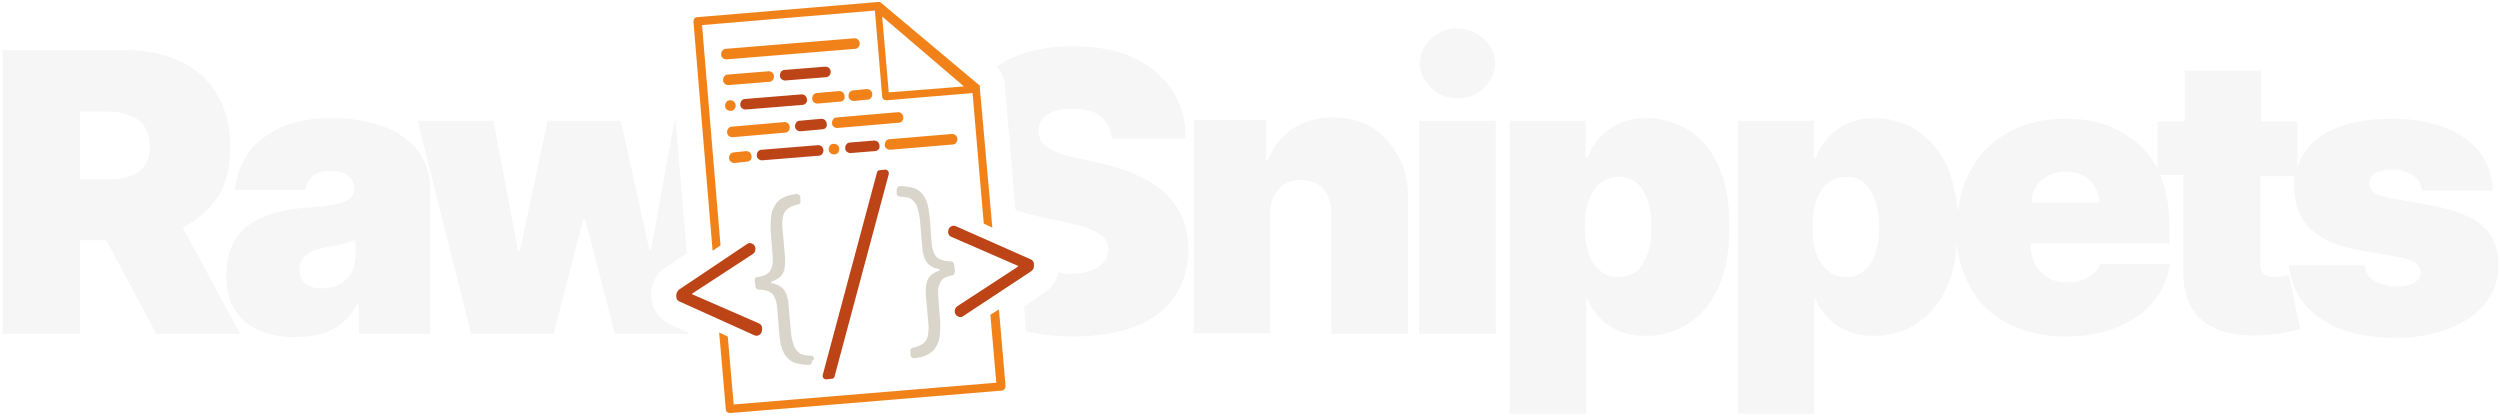
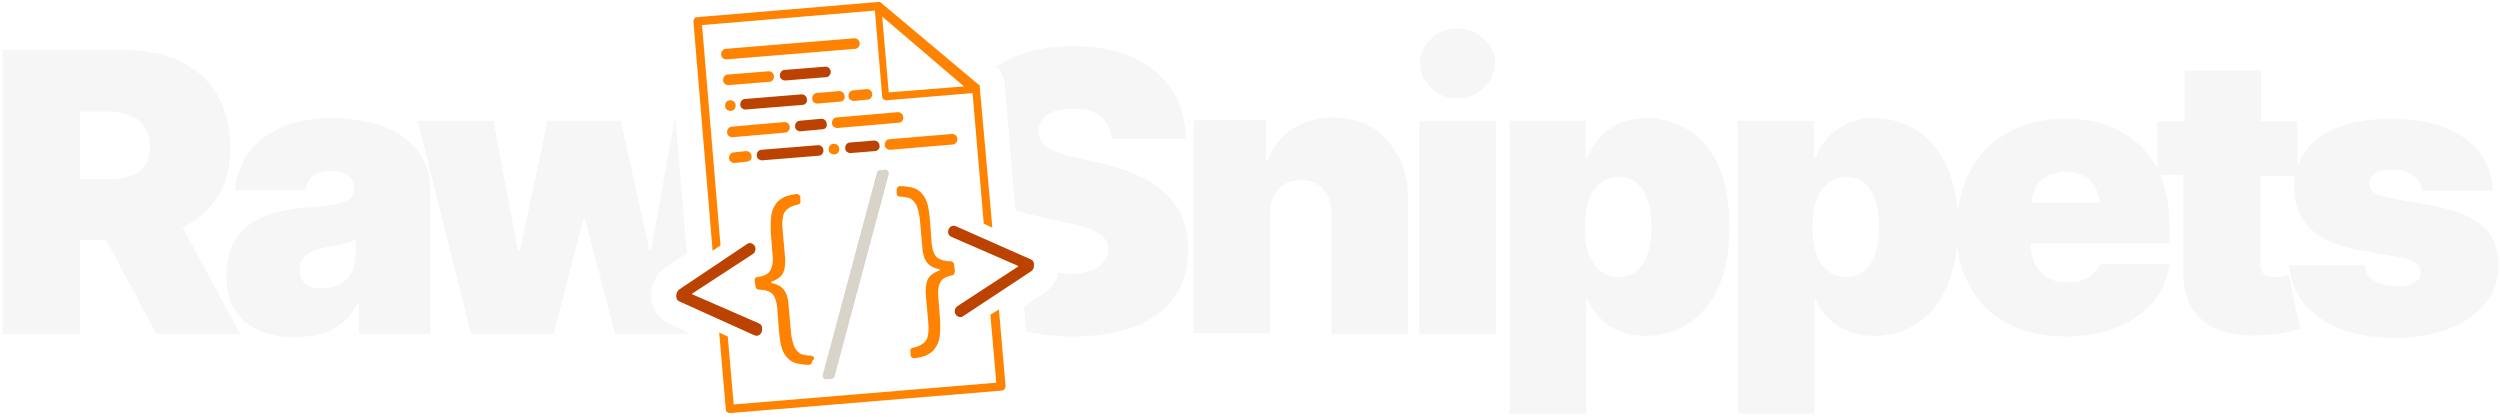
<svg xmlns="http://www.w3.org/2000/svg" viewBox="0 0 378.9 63.1" xml:space="preserve">
  <g fill="#f6f6f6">
    <path d="M61.3 20.9c-1.3-1-2.8-1.7-4.7-2.2-1.8-.5-3.9-.8-6.2-.8-3.2 0-5.9.5-8 1.5-2.1 1-3.8 2.3-4.9 4s-1.7 3.5-1.9 5.4h10.7c.1-1 .6-1.7 1.2-2.2.7-.5 1.6-.7 2.7-.7 1 0 1.8.2 2.5.7.6.4 1 1.1 1 1.9v.1c0 .6-.2 1.1-.7 1.5s-1.3.7-2.4.9c-1.1.2-2.6.4-4.4.5-1.7.1-3.2.4-4.7.8-1.4.4-2.7 1-3.8 1.8-1.1.8-1.9 1.8-2.5 3.1s-.9 2.8-.9 4.5c0 2.1.4 3.9 1.3 5.3s2.1 2.4 3.7 3.1c1.6.7 3.4 1 5.5 1a16 16 0 0 0 3.9-.5c1.2-.3 2.2-.9 3.1-1.6.9-.7 1.7-1.7 2.3-2.9h.3v4.5h10.8V28.5c0-1.5-.3-2.9-1-4.2-.6-1.3-1.6-2.4-2.9-3.4zm-7.5 18.2c0 1-.2 1.8-.7 2.5-.5.7-1.1 1.2-1.9 1.6-.8.4-1.6.5-2.5.5-1 0-1.8-.2-2.4-.7-.6-.5-.9-1.2-.9-2.1 0-.6.1-1.1.4-1.5.3-.5.7-.8 1.3-1.2.6-.3 1.3-.5 2.2-.7.5-.1.9-.1 1.3-.2l1.2-.3c.4-.1.7-.2 1.1-.3.3-.1.7-.2 1-.4v2.8zM220.9 14.9c1.6 0 2.9-.5 4-1.6s1.7-2.3 1.7-3.7-.6-2.7-1.7-3.7-2.5-1.6-4-1.6c-1.6 0-2.9.5-4 1.6-1.1 1-1.7 2.3-1.7 3.7s.6 2.7 1.7 3.7c1.1 1.1 2.4 1.6 4 1.6z" />
    <path d="M32.9 30c1.4-2.1 2-4.7 2-7.8 0-3.1-.7-5.7-2-7.9s-3.2-3.9-5.6-5c-2.4-1.2-5.2-1.7-8.4-1.7H.4v43h11.7V36.4h4l7.6 14.2h12.7l-8.7-16.1c2.1-1.1 3.9-2.6 5.2-4.5zm-11-4.9c-.5.8-1.3 1.3-2.2 1.6-1 .3-2.1.5-3.5.5h-4.1V16.9h4.1c1.4 0 2.5.2 3.5.6s1.7.9 2.2 1.7c.5.8.8 1.8.8 3s-.2 2.2-.8 2.9zM101.5 49.1c-1.6-.7-2.6-2.2-2.8-3.9v-.3c-.1-1.7.7-3.4 2.1-4.3l3.4-2.3h-.1l-1.7-20h-.2l-3.5 19.5h-.3l-4.3-19.5H83L78.8 38h-.3l-3.7-19.7H63.3l8.1 32.3h12.5l4.5-17.3h.3l4.5 17.3h11.4l-3.1-1.5zM176.9 29.6c-1.1-1.1-2.5-2.1-4.2-2.9-1.7-.8-3.7-1.5-6.1-2l-3.5-.8c-1-.2-1.9-.4-2.6-.7-.7-.3-1.4-.6-1.8-.9-.5-.3-.8-.7-1-1.1-.2-.4-.3-.9-.3-1.4 0-.6.2-1.2.6-1.7.4-.5.9-.9 1.7-1.2.8-.3 1.7-.4 3-.4 1.9 0 3.3.4 4.2 1.2.9.8 1.5 1.9 1.6 3.3h11.2c0-2.8-.7-5.3-2.1-7.4-1.4-2.1-3.3-3.7-5.9-4.9S166 7 162.5 7c-3.4 0-6.4.6-9 1.7-.9.4-1.7.9-2.5 1.4.2.1.3.3.4.4l.1.2c.2.2.3.4.3.6l.1.1c.1.2.2.5.3.7v.1c.1.2.1.5.1.7v.1l1.6 18.8c1.1.4 2.2.7 3.4 1l4.3.9c1.6.4 2.9.7 3.8 1.1.9.4 1.6.8 2 1.3.4.5.6 1.1.6 1.7 0 .7-.2 1.3-.7 1.9-.4.5-1.1 1-1.9 1.3-.8.3-1.9.5-3.1.5-.7 0-1.3-.1-1.9-.2-.2 1.2-1 2.3-2 3l-3.3 2.2h.1l.3 3.7c2.1.5 4.5.8 7.1.8 3.6 0 6.8-.5 9.4-1.5 2.6-1 4.6-2.5 6-4.5 1.4-2 2.1-4.4 2.1-7.2 0-1.6-.3-3.2-.8-4.5-.5-1.4-1.3-2.6-2.4-3.7zM255.7 19.6c-1.9-1.1-4-1.7-6.1-1.7-1.6 0-3 .3-4.2.8-1.2.6-2.2 1.3-3 2.2-.8.9-1.4 1.9-1.8 3h-.3v-5.6h-11.5v44.4h11.6V45.3h.2c.4 1.1 1.1 2.1 1.9 2.9.8.9 1.8 1.5 3 2s2.5.7 4 .7c2.3 0 4.4-.6 6.3-1.8 1.9-1.2 3.5-3 4.6-5.5 1.2-2.5 1.7-5.5 1.7-9.3 0-3.9-.6-7.1-1.8-9.5-1.1-2.3-2.7-4.1-4.6-5.2zm-6 18.9c-.4 1.1-1 2-1.7 2.6-.7.6-1.7.9-2.7.9-1.1 0-2-.3-2.7-.9-.8-.6-1.4-1.5-1.8-2.6-.4-1.1-.6-2.5-.6-4.1 0-1.6.2-3 .6-4.1.4-1.1 1-2 1.8-2.6.8-.6 1.7-.9 2.7-.9 1.1 0 2 .3 2.7.9.8.6 1.3 1.5 1.7 2.6s.6 2.5.6 4.1-.2 3-.6 4.1zM376.2 34.2c-1.6-1.4-4.1-2.4-7.4-3l-6.6-1.2c-1.2-.2-2.1-.5-2.5-.9-.4-.4-.6-.8-.6-1.3 0-.7.3-1.2 1-1.6.7-.4 1.6-.5 2.6-.5.8 0 1.5.1 2.1.4.6.3 1.2.6 1.6 1.1.4.5.6 1 .7 1.7h10.7c-.1-3.4-1.6-6.1-4.3-8s-6.4-2.9-11-2.9c-3.1 0-5.7.4-7.9 1.2-2.2.8-3.9 2-5.1 3.6-.6.8-1 1.6-1.3 2.5v-6.9h-5.5v-7.7h-11.6v7.7H327v7.2c-.6-1.2-1.4-2.2-2.3-3.2-1.4-1.4-3.1-2.5-5.1-3.3-2-.8-4.2-1.1-6.6-1.1-3.3 0-6.2.7-8.7 2.1-2.5 1.4-4.3 3.3-5.7 5.8-1 1.9-1.6 4-1.9 6.3-.2-2.8-.8-5.2-1.7-7.2-1.2-2.4-2.8-4.2-4.7-5.4-1.9-1.1-4-1.7-6.1-1.7-1.6 0-3 .3-4.2.8-1.2.6-2.2 1.3-3 2.2-.8.9-1.4 1.9-1.8 3h-.3v-5.6h-11.5v44.4H275V45.3h.2c.4 1.1 1.1 2.1 1.9 2.9.8.9 1.8 1.5 3 2s2.5.7 4 .7c2.3 0 4.4-.6 6.3-1.8 1.9-1.2 3.5-3 4.6-5.5.9-1.9 1.4-4.1 1.6-6.8.2 2.5.9 4.7 1.9 6.5 1.3 2.5 3.2 4.4 5.7 5.7 2.5 1.3 5.5 2 8.9 2 3 0 5.6-.5 7.8-1.4 2.2-.9 4-2.2 5.4-3.8 1.4-1.6 2.2-3.6 2.6-5.8h-10.6c-.2.6-.6 1.1-1.1 1.5-.5.4-1 .8-1.7 1-.7.2-1.4.3-2.2.3-1.1 0-2.1-.2-2.9-.7-.8-.5-1.4-1.1-1.9-1.9-.4-.8-.7-1.7-.7-2.8v-.5h21v-2.7c0-2.6-.4-4.9-1.1-6.9-.1-.3-.2-.5-.3-.8h3.5v14.6c0 2.3.4 4.1 1.3 5.6s2.3 2.6 4.1 3.3c1.8.7 4 1 6.7.8 1.3-.1 2.5-.2 3.4-.4 1-.2 1.7-.4 2.2-.6l-1.7-8.1c-.2.1-.6.1-1 .2-.5.1-.9.1-1.2.1-.5 0-.9-.1-1.2-.2-.3-.1-.6-.4-.7-.7-.2-.3-.2-.7-.2-1.1V26.7h5.2c-.1.5-.1 1.1-.1 1.7 0 2.5.8 4.6 2.4 6.2 1.6 1.6 4.1 2.7 7.4 3.3l5.7 1c1.3.2 2.2.5 2.8.9.6.4.9.9.9 1.5 0 .7-.4 1.2-1.1 1.6s-1.6.5-2.6.5c-1.3 0-2.4-.3-3.3-.8s-1.4-1.3-1.5-2.4h-11.5c.3 3.3 1.9 6 4.7 8 2.8 2 6.6 3 11.6 3 3 0 5.6-.5 8-1.4 2.3-.9 4.2-2.2 5.5-3.9 1.4-1.7 2-3.7 2-6-.1-2.4-.9-4.3-2.5-5.7zm-92 4.3c-.4 1.1-1 2-1.7 2.6-.8.6-1.7.9-2.7.9s-2-.3-2.7-.9c-.8-.6-1.4-1.5-1.8-2.6-.4-1.1-.6-2.5-.6-4.1 0-1.6.2-3 .6-4.1.4-1.1 1-2 1.8-2.6.8-.6 1.7-.9 2.7-.9s2 .3 2.7.9c.7.6 1.3 1.5 1.7 2.6.4 1.1.6 2.5.6 4.1s-.2 3-.6 4.1zm23.7-7.8c0-.9.3-1.8.7-2.5.5-.7 1.1-1.2 1.9-1.6s1.6-.6 2.6-.6 1.8.2 2.6.6c.8.4 1.4 1 1.8 1.7s.7 1.5.7 2.4h-10.3zM208.1 19.4c-1.7-1-3.7-1.6-6-1.6-2.4 0-4.4.6-6.2 1.7-1.8 1.2-3 2.8-3.7 4.8h-.3v-6.1h-11v32.3h11.6V32.4c0-1.1.2-2 .6-2.7.4-.8.9-1.4 1.6-1.8s1.5-.6 2.5-.6c1.5 0 2.6.5 3.4 1.4.8.9 1.2 2.2 1.2 3.8v18.1h11.6V30c0-2.3-.4-4.4-1.4-6.2s-2.2-3.3-3.9-4.4zM215.1 18.3h11.6v32.3h-11.6z" />
  </g>
-   <path d="m151.4 46.9 1 11.6c0 .3-.2.7-.6.7l-41.1 3.4c-.4 0-.7-.2-.7-.6l-1-11.6 1.3.6.9 10.3L151 58l-.9-10.3 1.3-.8z" fill="#f08219" />
-   <path d="M156.7 40c0-.3-.2-.6-.5-.7l-11.3-5c-.6-.3-1.2.2-1.2.8v.1c0 .3.2.6.5.7l10.1 4.4v.1l-9.2 6c-.3.2-.4.5-.4.8v.1c.1.6.8 1 1.3.6l10.3-6.8c.3-.2.4-.5.4-.8V40z" fill="#bc4417" />
-   <path d="m144.7 40.9-.1-.8c0-.3-.3-.5-.5-.5-.9 0-1.5-.2-2-.5-.5-.4-.8-1.2-.9-2.3l-.3-3.9c-.1-.9-.2-1.6-.4-2.2-.2-.6-.5-1.1-.9-1.5-.4-.4-.9-.7-1.5-.8-.5-.1-1.1-.2-1.7-.2-.3 0-.5.3-.5.6v.5c0 .3.2.5.5.5.5 0 1 .1 1.4.2.5.2.8.6 1.1 1.1.2.5.4 1.2.5 2l.4 4.5c0 .6.2 1.1.3 1.5.2.4.4.8.8 1.1.4.3.9.5 1.5.6v.2c-.6.2-1.1.5-1.4.8-.3.3-.5.7-.6 1.2-.1.5-.1 1-.1 1.5l.4 4.5c.1.8 0 1.5-.1 2s-.4.9-.9 1.2c-.3.2-.8.4-1.3.5-.3 0-.5.3-.4.6v.5c0 .3.3.5.6.5.6-.1 1.2-.2 1.7-.4.6-.3 1.1-.6 1.4-1.1.3-.4.6-1 .7-1.7.1-.7.1-1.4.1-2.3l-.3-3.9c-.1-1.1.1-1.9.5-2.4.3-.4 1-.7 1.8-.8.1-.2.3-.5.2-.8z" fill="#d9d5ca" />
-   <path d="m134.2 25.7-.9.1c-.2 0-.4.2-.4.4l-8.2 30.6c-.1.4.2.7.5.7l.9-.1c.2 0 .4-.2.4-.4l8.2-30.6c.1-.3-.2-.7-.5-.7z" fill="#bc4417" />
-   <path d="M123.4 54.4c0-.3-.2-.5-.5-.5-.5 0-1-.1-1.4-.2-.5-.2-.8-.6-1.1-1.1-.2-.5-.4-1.2-.5-2l-.4-4.5c0-.6-.2-1.1-.3-1.5-.2-.4-.4-.8-.8-1.1-.4-.3-.9-.5-1.5-.6v-.2c.6-.2 1.1-.5 1.4-.8.3-.3.5-.7.6-1.2.1-.5.1-1 .1-1.5l-.4-4.5c-.1-.8 0-1.5.1-2s.4-.9.9-1.2c.3-.2.8-.4 1.3-.5.3 0 .5-.3.4-.6v-.5c0-.3-.3-.5-.6-.5-.6.1-1.2.2-1.7.4-.6.3-1.1.6-1.4 1.1-.3.4-.6 1-.7 1.7-.1.7-.1 1.4-.1 2.3l.3 3.9c.1 1.1-.1 1.9-.5 2.4-.3.4-1 .7-1.8.8-.3 0-.5.3-.4.6l.1.8c0 .3.3.5.5.5.9 0 1.5.2 1.9.5.5.4.8 1.2.9 2.3l.3 3.9c.1.9.2 1.6.4 2.2.2.6.5 1.1.9 1.5.4.4.9.7 1.5.8.5.1 1.1.2 1.7.2.3 0 .5-.3.5-.6l.3-.3z" fill="#d9d5ca" />
-   <path d="M115.5 49.7c0-.3-.2-.6-.5-.7l-10.1-4.4v-.1l9.2-6c.3-.2.4-.5.4-.8v-.1c-.1-.6-.8-1-1.3-.6l-10.3 6.9c-.2.2-.4.5-.4.8v.3c0 .3.2.6.5.7l11.3 5.1c.6.3 1.2-.2 1.2-.8v-.3z" fill="#bc4417" />
+   <path d="m151.4 46.9 1 11.6c0 .3-.2.7-.6.7l-41.1 3.4c-.4 0-.7-.2-.7-.6l-1-11.6 1.3.6.9 10.3L151 58l-.9-10.3 1.3-.8z" fill="#ff8300" />
+   <path d="M156.7 40c0-.3-.2-.6-.5-.7l-11.3-5c-.6-.3-1.2.2-1.2.8v.1c0 .3.2.6.5.7l10.1 4.4v.1l-9.2 6c-.3.2-.4.5-.4.8v.1c.1.6.8 1 1.3.6l10.3-6.8c.3-.2.4-.5.4-.8V40z" fill="#bc4200" />
+   <path d="m144.7 40.9-.1-.8c0-.3-.3-.5-.5-.5-.9 0-1.5-.2-2-.5-.5-.4-.8-1.2-.9-2.3l-.3-3.9c-.1-.9-.2-1.6-.4-2.2-.2-.6-.5-1.1-.9-1.5-.4-.4-.9-.7-1.5-.8-.5-.1-1.1-.2-1.7-.2-.3 0-.5.3-.5.6v.5c0 .3.2.5.5.5.5 0 1 .1 1.4.2.5.2.8.6 1.1 1.1.2.5.4 1.2.5 2l.4 4.5c0 .6.2 1.1.3 1.5.2.4.4.8.8 1.1.4.3.9.5 1.5.6v.2c-.6.2-1.1.5-1.4.8-.3.3-.5.7-.6 1.2-.1.5-.1 1-.1 1.5l.4 4.5c.1.8 0 1.5-.1 2s-.4.9-.9 1.2c-.3.2-.8.4-1.3.5-.3 0-.5.3-.4.6v.5c0 .3.3.5.6.5.6-.1 1.2-.2 1.7-.4.6-.3 1.1-.6 1.4-1.1.3-.4.6-1 .7-1.7.1-.7.1-1.4.1-2.3l-.3-3.9c-.1-1.1.1-1.9.5-2.4.3-.4 1-.7 1.8-.8.1-.2.3-.5.2-.8z" fill="#ff8300" />
+   <path d="m134.2 25.7-.9.1c-.2 0-.4.2-.4.4l-8.2 30.6c-.1.4.2.7.5.7l.9-.1c.2 0 .4-.2.4-.4l8.2-30.6c.1-.3-.2-.7-.5-.7z" fill="#d8d4ca" />
+   <path d="M123.4 54.4c0-.3-.2-.5-.5-.5-.5 0-1-.1-1.4-.2-.5-.2-.8-.6-1.1-1.1-.2-.5-.4-1.2-.5-2l-.4-4.5c0-.6-.2-1.1-.3-1.5-.2-.4-.4-.8-.8-1.1-.4-.3-.9-.5-1.5-.6v-.2c.6-.2 1.1-.5 1.4-.8.3-.3.5-.7.6-1.2.1-.5.1-1 .1-1.5l-.4-4.5c-.1-.8 0-1.5.1-2s.4-.9.9-1.2c.3-.2.8-.4 1.3-.5.3 0 .5-.3.4-.6v-.5c0-.3-.3-.5-.6-.5-.6.1-1.2.2-1.7.4-.6.3-1.1.6-1.4 1.1-.3.4-.6 1-.7 1.7-.1.7-.1 1.4-.1 2.3l.3 3.9c.1 1.1-.1 1.9-.5 2.4-.3.4-1 .7-1.8.8-.3 0-.5.3-.4.6l.1.8c0 .3.3.5.5.5.9 0 1.5.2 1.9.5.5.4.8 1.2.9 2.3l.3 3.9c.1.9.2 1.6.4 2.2.2.6.5 1.1.9 1.5.4.4.9.7 1.5.8.5.1 1.1.2 1.7.2.3 0 .5-.3.5-.6l.3-.3z" fill="#ff8300" />
+   <path d="M115.5 49.7c0-.3-.2-.6-.5-.7l-10.1-4.4v-.1l9.2-6c.3-.2.4-.5.4-.8v-.1c-.1-.6-.8-1-1.3-.6l-10.3 6.9c-.2.2-.4.5-.4.8v.3c0 .3.2.6.5.7l11.3 5.1c.6.3 1.2-.2 1.2-.8v-.3z" fill="#bc4200" />
  <g>
-     <path d="M113.9 23.7c0-.5-.4-.8-.8-.8l-1.9.2c-.4 0-.7.4-.7.8v.1c0 .4.4.7.8.7l1.9-.2c.4 0 .8-.4.7-.8z" fill="#f08219" />
-     <path d="M124.8 22.8c0-.5-.4-.8-.8-.8l-8.6.7c-.4 0-.7.4-.7.8v.1c0 .4.4.7.8.7l8.6-.7c.4 0 .7-.4.7-.8z" fill="#bc4417" />
-     <path d="M127.2 22.6c0-.5-.4-.8-.8-.8h-.1c-.4 0-.7.4-.7.8v.1c0 .4.4.7.8.7h.1c.4 0 .7-.4.7-.8z" fill="#f08219" />
-     <path d="M133.3 22.1c0-.5-.4-.8-.8-.8l-3.7.3c-.4 0-.7.4-.7.8v.1c0 .4.4.7.8.7l3.7-.3c.4 0 .8-.4.7-.8z" fill="#bc4417" />
-     <path d="M145.1 21.1c0-.5-.4-.8-.8-.8l-9.5.8c-.4 0-.7.4-.7.8v.1c0 .4.4.7.8.7l9.5-.8c.4 0 .7-.4.7-.8zM136.9 17.8c0-.5-.4-.8-.8-.8l-9.3.8c-.4 0-.7.4-.7.8v.1c0 .4.4.7.8.7l9.3-.8c.4 0 .7-.3.7-.8z" fill="#f08219" />
-     <path d="M125.3 18.8c0-.5-.4-.8-.8-.8l-3.3.3c-.4 0-.7.4-.7.8v.1c0 .4.4.7.8.7l3.3-.3c.5 0 .8-.4.7-.8z" fill="#bc4417" />
-     <path d="M119.7 19.3c0-.5-.4-.8-.8-.8l-8 .7c-.4 0-.7.4-.7.8v.1c0 .4.4.7.8.7l8-.7c.4 0 .7-.4.7-.8zM117.3 11.6c0-.5-.4-.8-.8-.8l-6.2.5c-.4 0-.7.4-.7.8v.1c0 .4.4.7.8.7l6.2-.5c.4 0 .7-.4.7-.8z" fill="#f08219" />
-     <path d="M125.9 10.9c0-.5-.4-.8-.8-.8l-6.2.5c-.4 0-.7.4-.7.8v.1c0 .4.4.7.8.7l6.2-.5c.4 0 .7-.4.7-.8z" fill="#bc4417" />
-     <path d="M130.3 6.6c0-.5-.4-.8-.8-.8L110 7.4c-.4 0-.7.4-.7.8v.1c0 .4.4.7.8.7l19.5-1.6c.4 0 .7-.4.7-.8zM111.5 16c0-.5-.4-.8-.8-.8h-.1c-.4 0-.7.4-.7.8v.1c0 .4.4.7.8.7h.1c.4 0 .7-.4.7-.8z" fill="#f08219" />
-     <path d="M122.3 15.1c0-.5-.4-.8-.8-.8l-8.6.7c-.4 0-.7.4-.7.8v.1c0 .4.4.7.8.7l8.6-.7c.4 0 .8-.4.7-.8z" fill="#bc4417" />
-     <path d="M128 14.6c0-.5-.4-.8-.8-.8l-3.4.3c-.4 0-.7.4-.7.8v.1c0 .4.4.7.8.7l3.4-.3c.5 0 .8-.4.7-.8zM132.2 14.3c0-.5-.4-.8-.8-.8l-2.1.2c-.4 0-.7.4-.7.8v.1c0 .4.4.7.8.7l2.1-.2c.4 0 .7-.4.7-.8z" fill="#f08219" />
+     <path d="M113.9 23.7c0-.5-.4-.8-.8-.8l-1.9.2c-.4 0-.7.4-.7.8v.1c0 .4.4.7.8.7l1.9-.2c.4 0 .8-.4.7-.8z" fill="#ff8300" />
+     <path d="M124.8 22.8c0-.5-.4-.8-.8-.8l-8.6.7c-.4 0-.7.4-.7.8v.1c0 .4.4.7.8.7l8.6-.7c.4 0 .7-.4.7-.8z" fill="#bc4200" />
+     <path d="M127.2 22.6c0-.5-.4-.8-.8-.8h-.1c-.4 0-.7.4-.7.8v.1c0 .4.4.7.8.7h.1c.4 0 .7-.4.7-.8z" fill="#ff8300" />
+     <path d="M133.3 22.1c0-.5-.4-.8-.8-.8l-3.7.3c-.4 0-.7.4-.7.8v.1c0 .4.4.7.8.7l3.7-.3c.4 0 .8-.4.7-.8z" fill="#bc4200" />
+     <path d="M145.1 21.1c0-.5-.4-.8-.8-.8l-9.5.8c-.4 0-.7.4-.7.8v.1c0 .4.4.7.8.7l9.5-.8c.4 0 .7-.4.7-.8zM136.9 17.8c0-.5-.4-.8-.8-.8l-9.3.8c-.4 0-.7.4-.7.8v.1c0 .4.4.7.8.7l9.3-.8c.4 0 .7-.3.7-.8z" fill="#ff8300" />
+     <path d="M125.3 18.8c0-.5-.4-.8-.8-.8l-3.3.3c-.4 0-.7.4-.7.8v.1c0 .4.4.7.8.7l3.3-.3c.5 0 .8-.4.7-.8z" fill="#bc4200" />
+     <path d="M119.7 19.3c0-.5-.4-.8-.8-.8l-8 .7c-.4 0-.7.4-.7.8v.1c0 .4.4.7.8.7l8-.7c.4 0 .7-.4.7-.8zM117.3 11.6c0-.5-.4-.8-.8-.8l-6.2.5c-.4 0-.7.4-.7.8v.1c0 .4.4.7.8.7l6.2-.5c.4 0 .7-.4.7-.8z" fill="#ff8300" />
+     <path d="M125.9 10.9c0-.5-.4-.8-.8-.8l-6.2.5c-.4 0-.7.4-.7.8v.1c0 .4.4.7.8.7l6.2-.5c.4 0 .7-.4.7-.8z" fill="#bc4200" />
+     <path d="M130.3 6.6c0-.5-.4-.8-.8-.8L110 7.4c-.4 0-.7.4-.7.8v.1c0 .4.4.7.8.7l19.5-1.6c.4 0 .7-.4.7-.8zM111.5 16c0-.5-.4-.8-.8-.8h-.1c-.4 0-.7.4-.7.8v.1c0 .4.4.7.8.7h.1c.4 0 .7-.4.7-.8z" fill="#ff8300" />
+     <path d="M122.3 15.1c0-.5-.4-.8-.8-.8l-8.6.7c-.4 0-.7.4-.7.8v.1c0 .4.4.7.8.7l8.6-.7c.4 0 .8-.4.7-.8z" fill="#bc4200" />
+     <path d="M128 14.6c0-.5-.4-.8-.8-.8l-3.4.3c-.4 0-.7.4-.7.8v.1c0 .4.4.7.8.7l3.4-.3c.5 0 .8-.4.7-.8zM132.2 14.3c0-.5-.4-.8-.8-.8l-2.1.2c-.4 0-.7.4-.7.8v.1c0 .4.4.7.8.7l2.1-.2c.4 0 .7-.4.7-.8z" fill="#ff8300" />
  </g>
-   <path d="M148.5 13.3V13s0-.1-.1-.1L133.5.4s-.1 0-.1-.1H133.1l-27.4 2.3c-.4 0-.6.3-.6.7L108 38l1.2-.8-2.8-33.4 26.2-2.2 1.1 13c0 .4.3.6.7.6l13-1.1 1.7 19.8 1.3.6-1.9-21.2zm-13.8.7-1-11.5 6.2 5.3 6.2 5.3-11.4.9z" fill="#f08219" />
+   <path d="M148.5 13.3V13s0-.1-.1-.1L133.5.4s-.1 0-.1-.1H133.1l-27.4 2.3c-.4 0-.6.3-.6.7L108 38l1.2-.8-2.8-33.4 26.2-2.2 1.1 13c0 .4.3.6.7.6l13-1.1 1.7 19.8 1.3.6-1.9-21.2zm-13.8.7-1-11.5 6.2 5.3 6.2 5.3-11.4.9z" fill="#ff8300" />
</svg>
